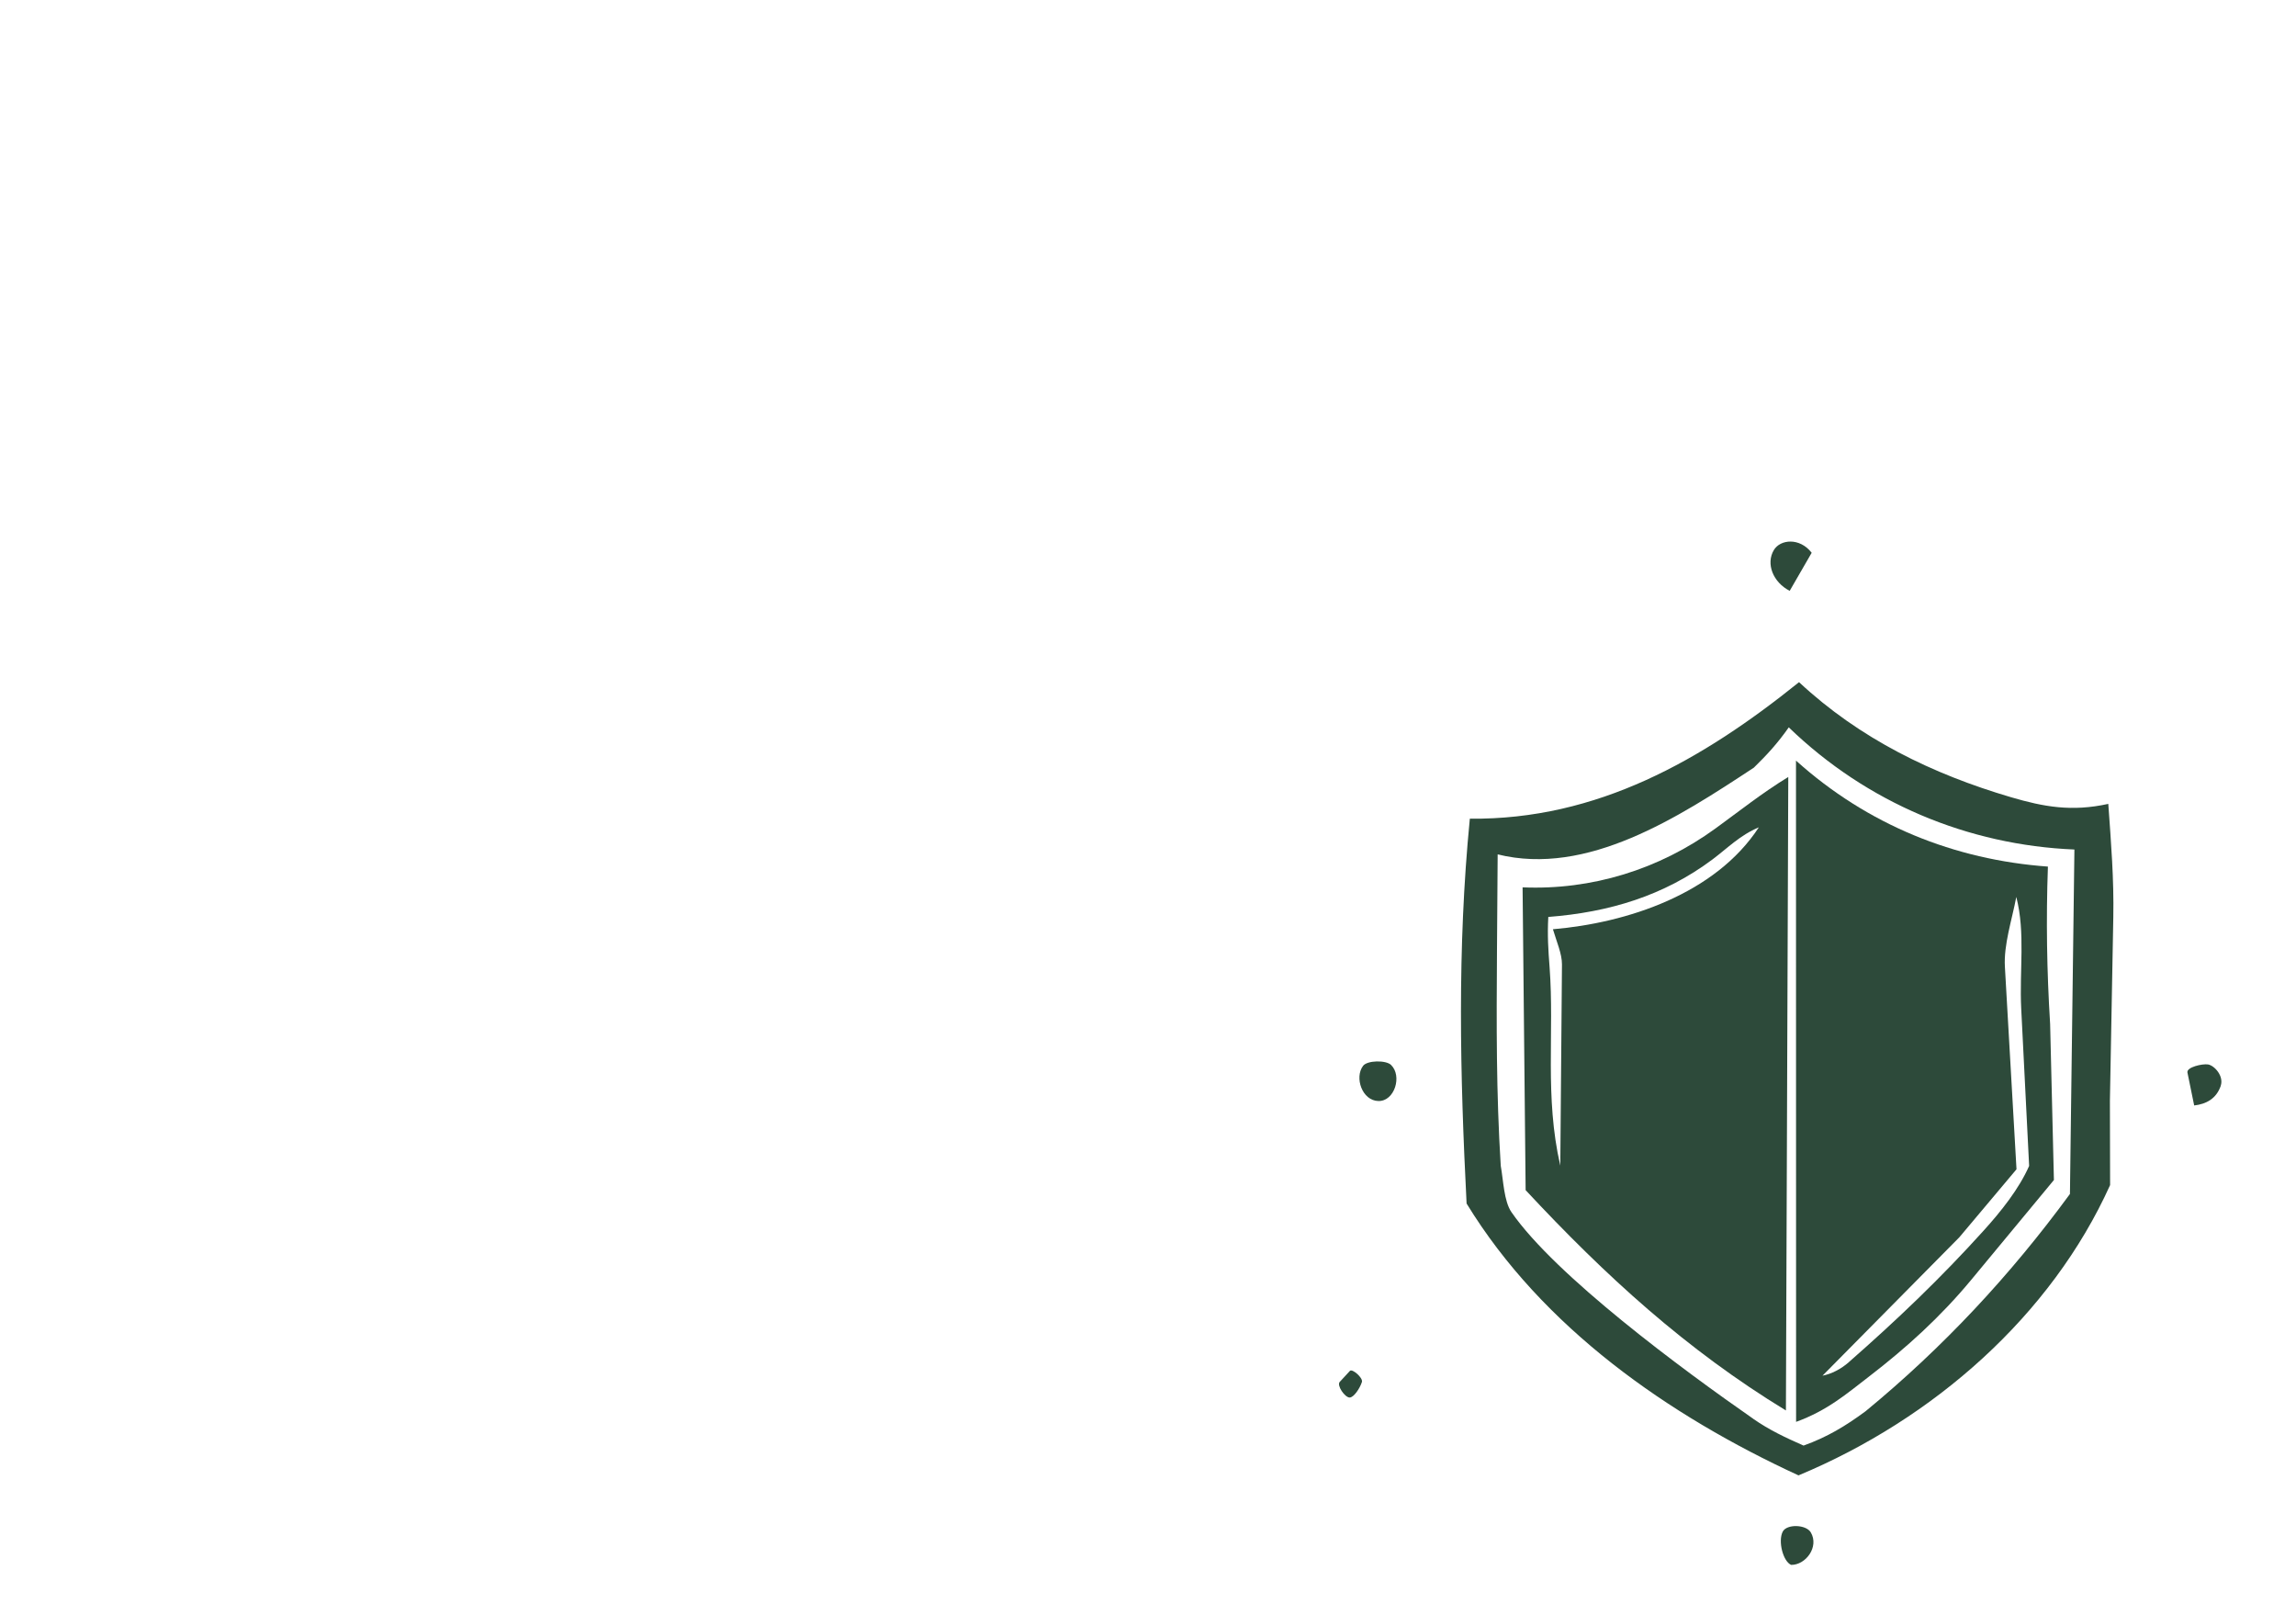
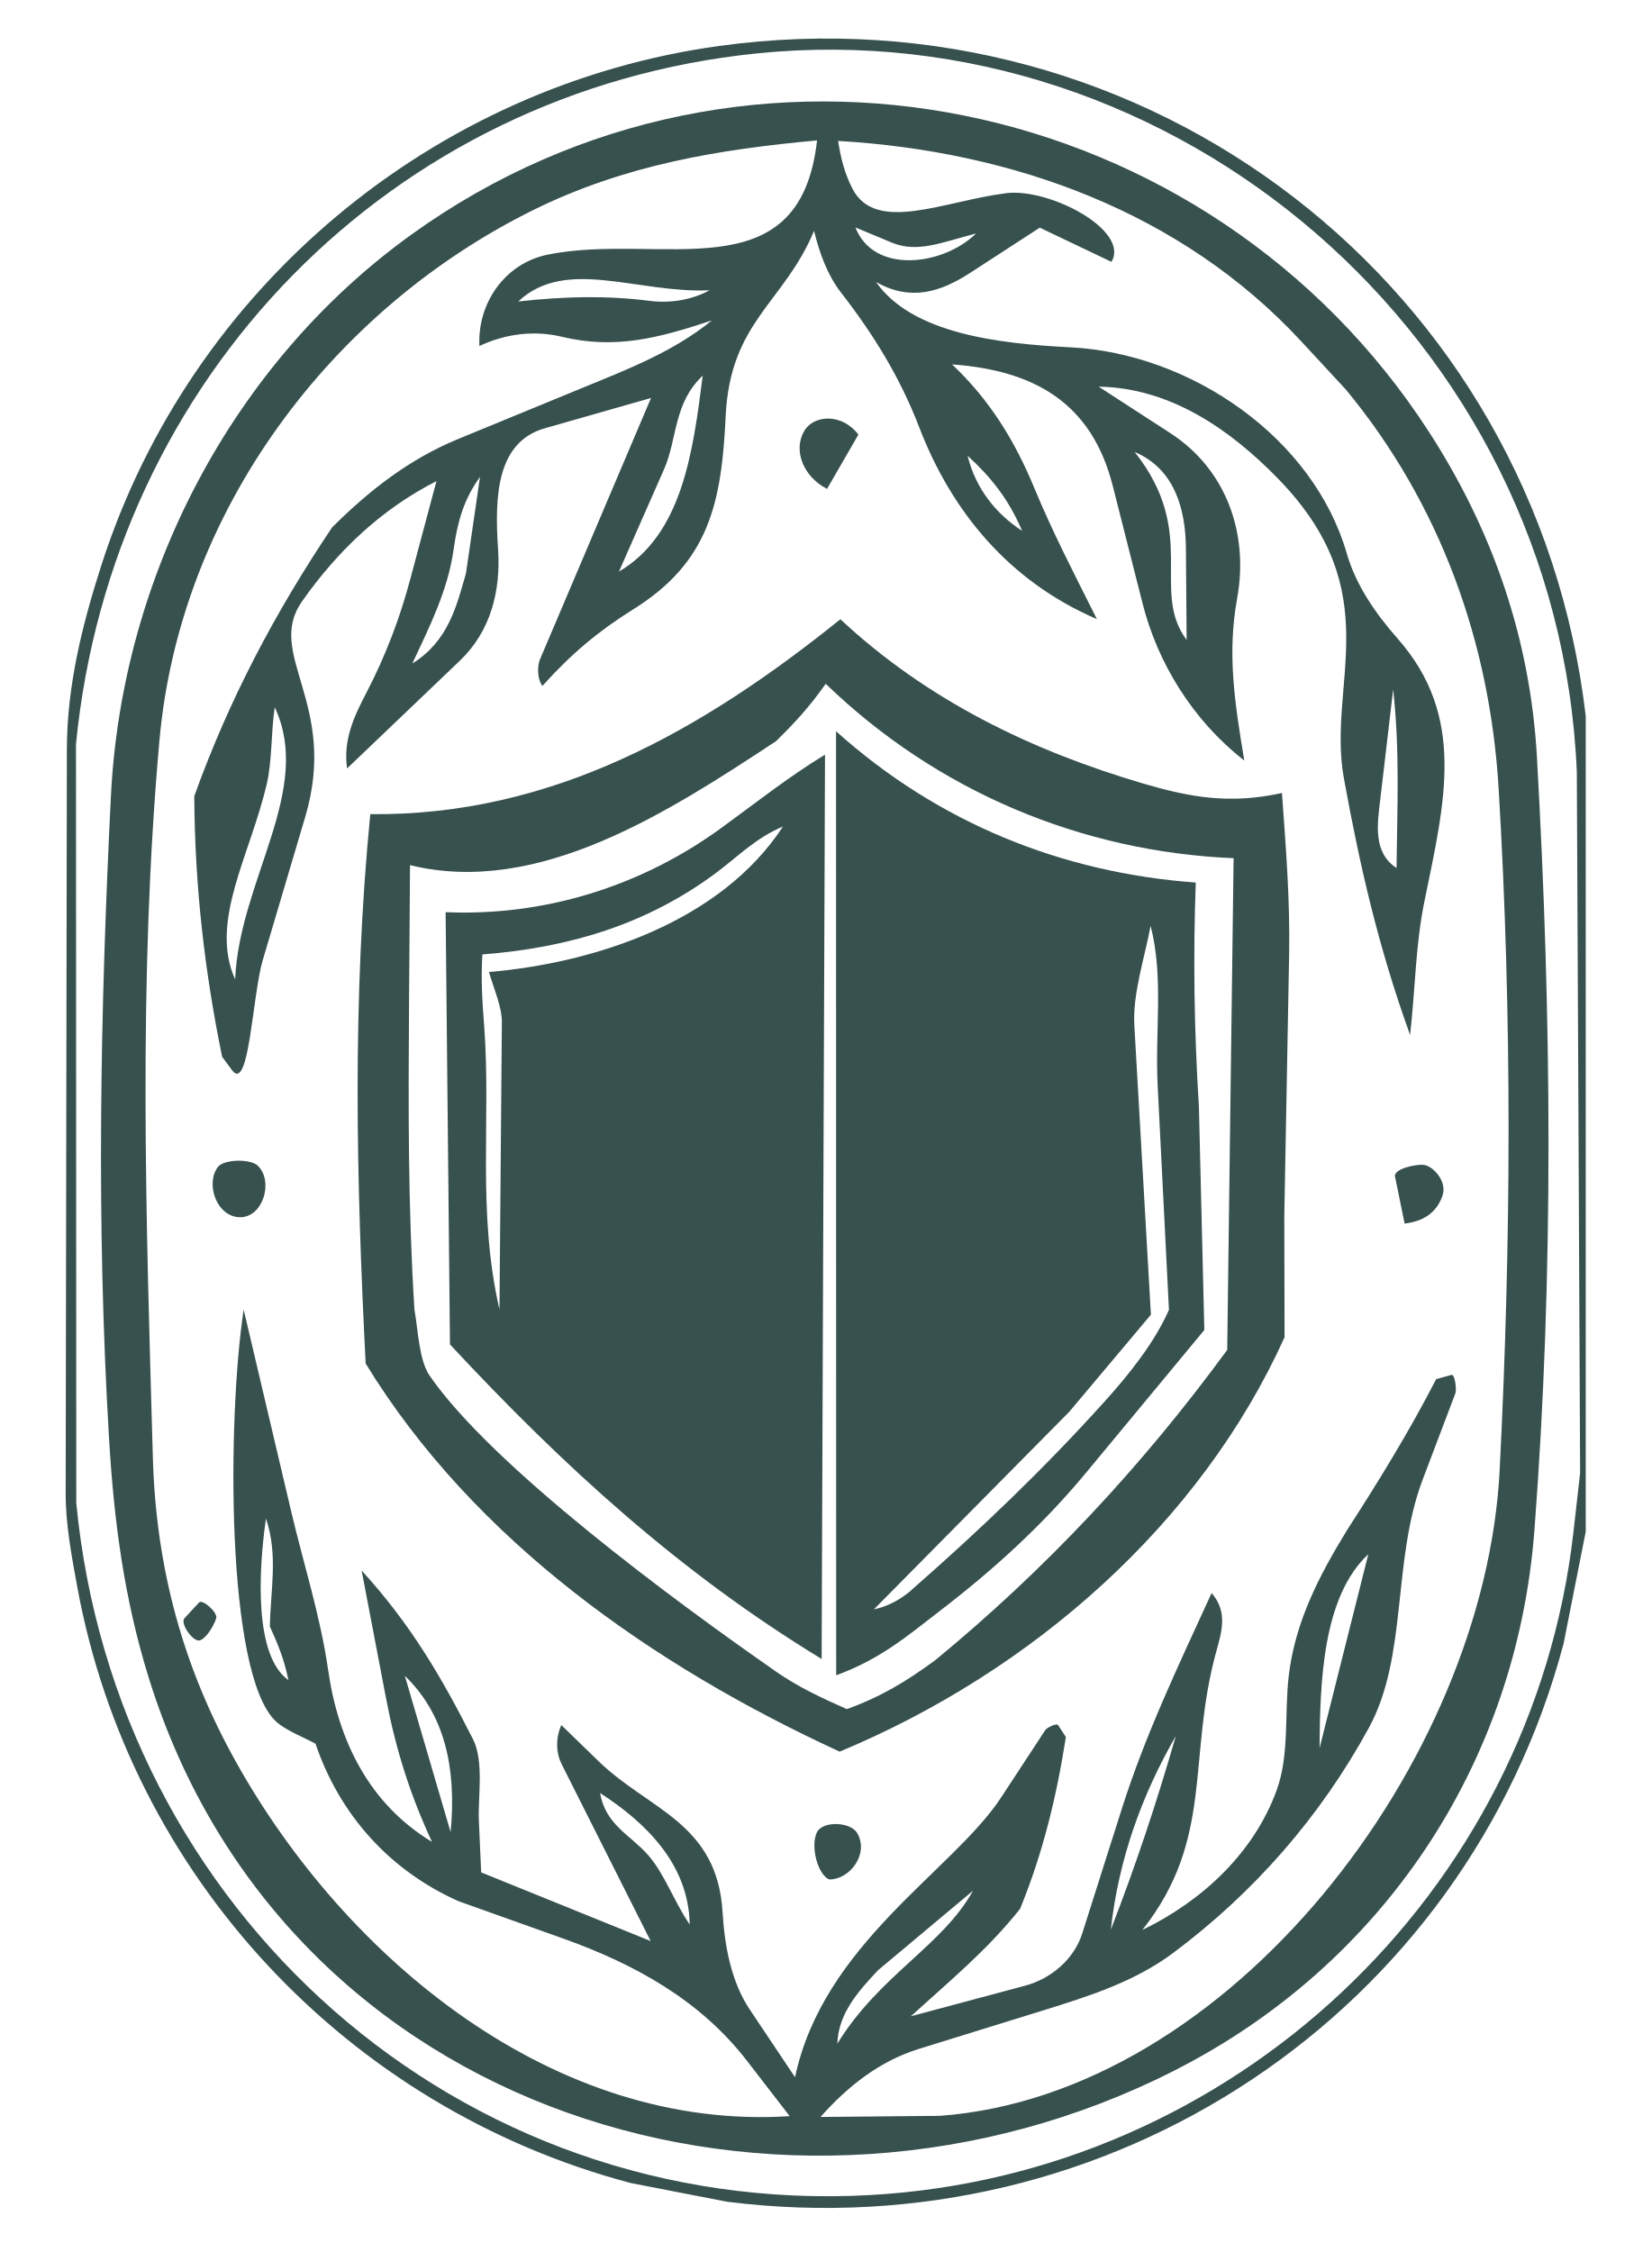
- <svg xmlns="http://www.w3.org/2000/svg" fill="#2D4A3A" id="Layer_1" version="1.1" viewBox="-14 -13 467 326">
-   <path d="M415.19,227.97c-11.99,26.54-35.91,47.59-63.38,59.03-26.49-12.21-52.06-30.02-67.51-55.28-1.33-26.21-1.94-51.66.66-78.25,25.91.27,47.27-11.92,66.96-27.76,12.36,11.53,27.18,18.7,43.1,23.39,6.67,1.96,12.34,3,19.8,1.36.58,8.07,1.16,15.32,1.02,23.04l-.69,37.32.04,17.15h0ZM342.63,275.52c3.3,2.29,6.52,3.79,10.21,5.42,4.79-1.72,8.5-3.95,12.61-6.98,15.72-12.93,29.41-27.58,41.57-44.18l.91-70.04c-21.6-.9-42.18-9.46-58.1-24.84-2.26,3.22-4.41,5.57-7.1,8.19-15.41,10.15-33.86,22.12-52.11,17.64l-.14,19.69c-.1,14.73-.16,28.89.77,43.64.53,2.93.64,7.2,2.18,9.42,8.94,12.92,34.81,32.03,49.2,42.03h0Z" />
-   <path d="M354.49,99.4l-4.47,7.74c-3.39-1.74-4.89-5.51-3.22-8.3,1.29-2.16,5.23-2.61,7.69.56Z" />
-   <path d="M268.93,203.54c2.3,2.2.76,7.4-2.56,7.34s-4.92-4.79-3.12-7.16c.85-1.12,4.63-1.19,5.69-.18h-.01Z" />
-   <path d="M437.7,207.78c-.9,2.62-2.95,3.72-5.41,4l-1.37-6.69c-.22-1.1,3.05-1.83,4.18-1.65,1.33.22,3.26,2.38,2.59,4.34h.01Z" />
-   <path d="M354.31,298.59c1.74,2.95-1.03,6.65-4,6.61-1.65-.72-2.69-4.8-1.72-6.74.81-1.62,4.77-1.49,5.72.13Z" />
-   <path d="M263.01,268.01c-.42,1.32-1.68,3.17-2.5,3.16-.97-.01-2.67-2.47-2.01-3.18l2.07-2.24c.47-.51,2.7,1.42,2.44,2.26h0Z" />
-   <path d="M403.76,226.94l-16.82,20.3c-6.2,7.48-13.14,13.79-20.82,19.69-4.53,3.48-8.42,6.87-14.8,9.19l-.02-134.46c14.55,13.07,32.22,20.17,51.24,21.55-.39,10.8-.22,21.21.45,32l.77,31.73h0ZM362.05,263.97c9.88-8.66,18.77-17.17,27.39-26.71,3.54-3.91,7.22-8.5,9.28-13.19l-1.61-31.97c-.39-7.84.88-15.39-1-22.72-.89,4.69-2.58,9.71-2.32,14.2l2.36,41.18-11.63,13.83-27.83,28.14c1.84-.37,3.72-1.32,5.36-2.75h0Z" />
-   <path d="M296.31,229l-.62-61.57c14.03.6,27.78-3.64,39.23-11.97,4.94-3.59,9.5-7.23,14.81-10.47l-.48,128.81c-20.22-12.31-36.74-27.4-52.94-44.8h0ZM303.7,183.11c.02-2.14-1.12-4.73-1.84-7.16,15.07-1.28,33.03-7.16,41.88-20.72-3.83,1.59-6.37,4.24-9.46,6.55-9.85,7.36-20.96,10.71-33.36,11.67-.21,3.68,0,6.82.26,10.19,1,13.34-1.05,26.34,2.18,40.38l.34-40.92h0Z" />
+ <svg xmlns="http://www.w3.org/2000/svg" id="Layer_1" version="1.1" viewBox="0 0 1355 1847.71">
+   <defs>
+     <style>
+       .st0 {
+         fill: #37514e;
+       }
+     </style>
+   </defs>
+   <path class="st0" d="M596.57,1806.48l-79.15-15.38c-232.49-61.58-410.48-252.07-453.97-488.82-4.55-24.88-9.62-51.44-9.56-76.84l.98-610.54c.06-52.59,12.85-103.11,28.46-151.61C156.59,235.52,356.19,69.91,590,37.71c351.73-48.39,669.81,197,711.11,549.82v669.12l-18.15,91.76c-80.3,303.05-371.83,497.64-686.4,458.06h0ZM1291.03,1256.94l5.47-48.33-2.71-575.63C1278.48,276.71,963.44,8.91,620.99,43.82,320.47,74.46,91.85,309.94,62.35,610.46l.23,622.63c32.2,335.19,314.51,586.4,651.15,567.91,297-16.36,543.49-246.48,577.3-544.01v-.06Z" />
+   <path class="st0" d="M963.85,1698.76c-318.6,161.81-729.6,37.9-841.59-321.48-20.22-64.86-28.69-128.17-32.78-196.89-10.54-176.78-7.32-349.77,1.56-527.76,8.87-177.99,97.98-353.4,246.72-460.31C613.39-5.9,992.94,76.59,1172.49,354.36c52.25,80.82,83.12,169.7,88.59,266.99,11.98,212.9,14,422.58-2.07,634.1-14.57,191.99-124.88,356.8-295.22,443.26l.06.06ZM825.43,158.5c35.94-4.44,101.9,30.64,86.52,56.34l-58.81-28.05-56.68,36.81c-24.77,16.07-49.02,23.85-77.65,7.83,29.61,42.11,99.65,50.52,159.16,53.51,98.91,4.9,199.71,74.02,227.13,169.35,7.49,25.98,23.73,49.31,41.65,69.64,56.45,63.94,38.77,133.81,22.06,215.32-7.43,36.35-7.32,69.35-11.81,109.91-25.98-71.83-41.3-138.82-54.32-210.54-14.17-77.76,37.27-152.19-54.03-245.91-40.03-41.07-89-74.54-147.18-75.46l58.81,38.13c45.74,29.67,64.57,82.03,54.78,135.77-8.12,44.59-2.25,84.04,5.88,132.83-42.86-33.41-71.2-80.59-83.41-128.69l-24.54-96.77c-17.57-69.3-66.01-94.76-131.8-99.54,31.28,29.55,51.56,62.96,67.51,101.5,14.98,36.17,31.8,68.55,51.32,107.49-72.41-31.22-119.24-88.42-145.74-157.26-15.84-41.19-37.5-76.27-64.34-110.83-11.12-14.29-17.68-32.78-22-50.46-24.65,59.16-68.84,74.25-72.52,152.02-3.34,70.68-13.36,119.53-75.69,158.41-28.28,17.63-50.81,36.35-74.6,62.85-3.51-3.57-5.01-14.69-2.02-21.83l91.07-214.34-87.04,24.83c-39.11,11.18-41.53,54.15-38.48,99.25,2.3,33.93-5.88,67.17-31.28,91.42l-92.63,88.48c-3.28-24.14,6.05-43.2,16.01-62.38,15.61-30.07,27.25-60.6,36-93.43l21.37-79.95c-45.85,23.39-81.22,57.49-110.14,98.39-30.99,43.72,30.13,83.81,2.48,177.02l-34.85,117.51c-8.58,28.86-11.12,109.5-25.23,90.38l-8.12-10.94c-14.52-70.68-22.47-140.96-22.87-213.88,28.69-79.78,66.53-151.15,113.13-220.56,30.59-30.47,63.36-55.99,103.34-72.47l101.84-41.88c37.85-15.55,74.65-29.67,106.39-55.41-43.26,14.34-79.09,23.96-122.98,13.42-22.47-5.41-46.14-2.65-67.74,7.55-1.79-34.56,20.39-67.74,56.16-75,91.7-18.61,206.68,33.01,220.85-93.66-80.64,7.37-157.72,19.99-232.89,57.14-166.07,82.14-289.86,247.12-306.68,435.14-17.63,197.64-11,390.95-5.41,588.02,2.53,90.67,24.6,172.12,68.38,250.4,90.44,161.69,261.12,302.88,454.14,290.32l-34.97-45.33c-38.25-49.54-91.53-79.2-150.75-100.35l-86.06-30.7c-56.85-25.4-97.58-71.2-117.28-129.2-10.14-5.47-24.54-11-32.32-18.15-41.88-38.65-39.86-251.61-26.61-337.96l38.94,165.38c10.43,44.24,23.91,85.48,30.47,130.93,8.29,57.2,33.35,109.1,85.14,140.38-18.26-39.17-29.84-76.5-37.73-117.74l-20.05-104.95c40.96,44.76,66.3,89,91.36,138.36,9.27,18.32,3.97,47.7,4.84,66.88l1.9,42.45,139.05,56.34-73.16-145.39c-4.38-8.7-5.07-20.51-.12-31.8l30.7,29.78c41.19,39.92,97.23,50.29,101.61,123.85,1.61,27.3,7.03,56.85,22.12,79.49l37.33,55.82c23.21-109.73,129.67-169.41,169.12-229.61l36.17-55.18c1.44-2.19,9.39-5.93,10.54-4.15l6.39,9.79c-7.72,49.37-18.89,95.28-37.56,140.96-27.07,33.99-56.57,58.06-89.69,88.19l93.95-25.17c21.14-5.65,39.98-21.66,46.66-42.63l32.55-102.48c19.24-60.6,45.85-116.3,73.67-177.02,13.59,15.73,8.18,32.09,3.74,48.27-24.02,87.61-1.38,153.23-60.54,228.17,49.25-23.85,91.65-63.42,110.25-114.86,10.43-28.74,6.28-62.67,9.79-93.2,5.13-44.41,24.88-82.43,47.7-119.7,26.67-41.36,50.81-80.53,73.33-124.19l12.62-3.46c2.71-.75,4.26,12.1,3.17,15.03l-26.79,70.62c-25.46,67.05-12.04,144.87-44.24,203.92-39.75,72.87-94.18,135.14-160.6,184.73-31.62,23.62-68.84,35.37-106.05,46.95l-102.82,31.85c-31.85,9.91-58.01,30.41-80.47,55.76l97.87-.92c238.31-17.51,447.29-290.61,459.39-529.89,9.45-187.21,10.31-371.08-.81-558.64-7.14-121.26-48.5-234.85-125.35-327.82l-36.81-39.75c-98.1-105.93-236.46-155.87-379.84-164.28,2.02,13.42,5.3,26.73,11.75,39.17,19.24,37.27,75.4,10.02,126.09,3.74h-.17ZM800.89,191.57c-28.97,7.49-48.21,16.19-69.3,7.43l-29.72-12.38c15.21,38.77,72.06,31.34,99.02,4.95ZM582.28,238.17c-59.68,2.65-117.97-27.53-157.03,9.16,37.5-4.03,70.97-5.13,108.01-.46,16.99,2.13,34.68-.86,49.02-8.76v.06ZM576.58,308.21c-24.08,22.64-20.74,51.9-31.74,76.84l-36.98,83.93c51.67-30.41,60.71-97.29,68.72-160.77h0ZM973.64,525.03l-.58-74.54c-.23-33.81-9.68-65.84-42.05-79.67,52.94,66.88,12.33,113.65,42.63,154.2ZM838.62,435.52c-11.06-26.21-25.98-44.53-44.7-61.58,6.57,26.96,23.44,47.81,44.7,61.58ZM338.33,544.39c29.32-18.2,36.29-46.83,44.01-74.08l11.52-79.03c-13.19,18.15-18.49,36.64-21.6,59.16-4.78,34.39-20.16,64.29-33.93,93.95ZM1145.87,712.3c.58-50.35,2.77-96.26-2.77-146.6l-10.71,91.3c-2.25,19.01-5.99,42.51,13.54,55.24l-.06.06ZM192.94,803.55c3.46-81.39,64.4-155.24,32.49-223.27-3.17,20.91-2.02,43.43-6.51,62.73-13.42,58.29-47.47,113.13-25.98,160.54ZM236.66,1378.49c-3.57-17.51-8.7-29.55-15.21-43.95.35-28.8,7.03-58.7-3.23-88.59-6.62,46.26-9.1,113.25,18.49,132.55h-.06ZM1082.68,1434.36l40.03-159.16c-37.56,35.08-39.57,104.67-40.03,159.16ZM369.73,1503.2c5.07-53.17-5.18-97.06-37.56-128.23l37.56,128.23ZM911.43,1583.27c20.33-52.42,37.38-103.46,53.34-158.93-27.94,48.62-46.95,101.04-53.34,158.93ZM565.92,1579c-.86-49.77-36.46-83.87-73.56-107.89,4.49,26.09,24.65,34.27,39.11,50.58,13.88,15.67,21.14,37.79,34.45,57.32h0ZM687.06,1676.76c34.68-56.45,85.89-79.84,111.35-125.52l-77.88,65.21c-16.53,17.51-32.72,35.77-33.47,60.31Z" />
+   <path class="st0" d="M1054,1097.15c-69.07,152.88-206.85,274.13-365.09,340.03-152.59-70.33-299.88-172.93-388.88-318.43-7.66-150.98-11.18-297.58,3.8-450.75,149.25,1.56,272.29-68.66,385.71-159.91,71.2,66.42,156.57,107.72,248.27,134.73,38.42,11.29,71.08,17.28,114.05,7.83,3.34,46.49,6.68,88.25,5.88,132.72l-3.97,214.98.23,98.79h0ZM636.03,1371.05c19.01,13.19,37.56,21.83,58.81,31.22,27.59-9.91,48.96-22.75,72.64-40.21,90.55-74.48,169.41-158.87,239.46-254.49l5.24-403.45c-124.42-5.18-242.97-54.49-334.68-143.09-13.02,18.55-25.4,32.09-40.9,47.18-88.77,58.47-195.04,127.42-300.17,101.61l-.81,113.42c-.58,84.85-.92,166.42,4.44,251.38,3.05,16.88,3.69,41.47,12.56,54.26,51.5,74.42,200.52,184.5,283.41,242.11v.06Z" />
+   <path class="st0" d="M704.34,356.54l-25.75,44.59c-19.53-10.02-28.17-31.74-18.55-47.81,7.43-12.44,30.13-15.03,44.3,3.23Z" />
+   <path class="st0" d="M211.49,956.43c13.25,12.67,4.38,42.63-14.75,42.28-19.12-.35-28.34-27.59-17.97-41.24,4.9-6.45,26.67-6.85,32.78-1.04h-.06Z" />
+   <path class="st0" d="M1183.66,980.85c-5.18,15.09-16.99,21.43-31.16,23.04l-7.89-38.54c-1.27-6.34,17.57-10.54,24.08-9.5,7.66,1.27,18.78,13.71,14.92,25h.06Z" />
+   <path class="st0" d="M703.31,1503.95c10.02,16.99-5.93,38.31-23.04,38.08-9.5-4.15-15.5-27.65-9.91-38.82,4.67-9.33,27.48-8.58,32.95.75Z" />
+   <path class="st0" d="M177.39,1327.79c-2.42,7.6-9.68,18.26-14.4,18.2-5.59-.06-15.38-14.23-11.58-18.32l11.92-12.9c2.71-2.94,15.55,8.18,14.06,13.02h0Z" />
+   <path class="st0" d="M988.16,1091.22l-96.89,116.93c-35.71,43.09-75.69,79.44-119.93,113.42-26.09,20.05-48.5,39.57-85.25,52.94l-.12-774.54c83.81,75.29,185.6,116.19,295.16,124.14-2.25,62.21-1.27,122.18,2.59,184.33l4.44,182.78h0ZM747.89,1304.52c56.91-49.88,108.12-98.9,157.78-153.86,20.39-22.52,41.59-48.96,53.46-75.98l-9.27-184.16c-2.25-45.16,5.07-88.65-5.76-130.87-5.13,27.02-14.86,55.93-13.36,81.8l13.59,237.21-66.99,79.67-160.31,162.1c10.6-2.13,21.43-7.6,30.88-15.84v-.06Z" />
+   <path class="st0" d="M369.21,1103.08l-3.57-354.66c80.82,3.46,160.02-20.97,225.98-68.95,28.46-20.68,54.72-41.65,85.31-60.31l-2.77,741.99c-116.47-70.91-211.63-157.83-304.95-258.06h0ZM411.78,838.74c.12-12.33-6.45-27.25-10.6-41.24,86.81-7.37,190.26-41.24,241.24-119.35-22.06,9.16-36.69,24.42-54.49,37.73-56.74,42.4-120.74,61.69-192.16,67.22-1.21,21.2,0,39.29,1.5,58.7,5.76,76.84-6.05,151.73,12.56,232.6l1.96-235.71v.06Z" />
</svg>
